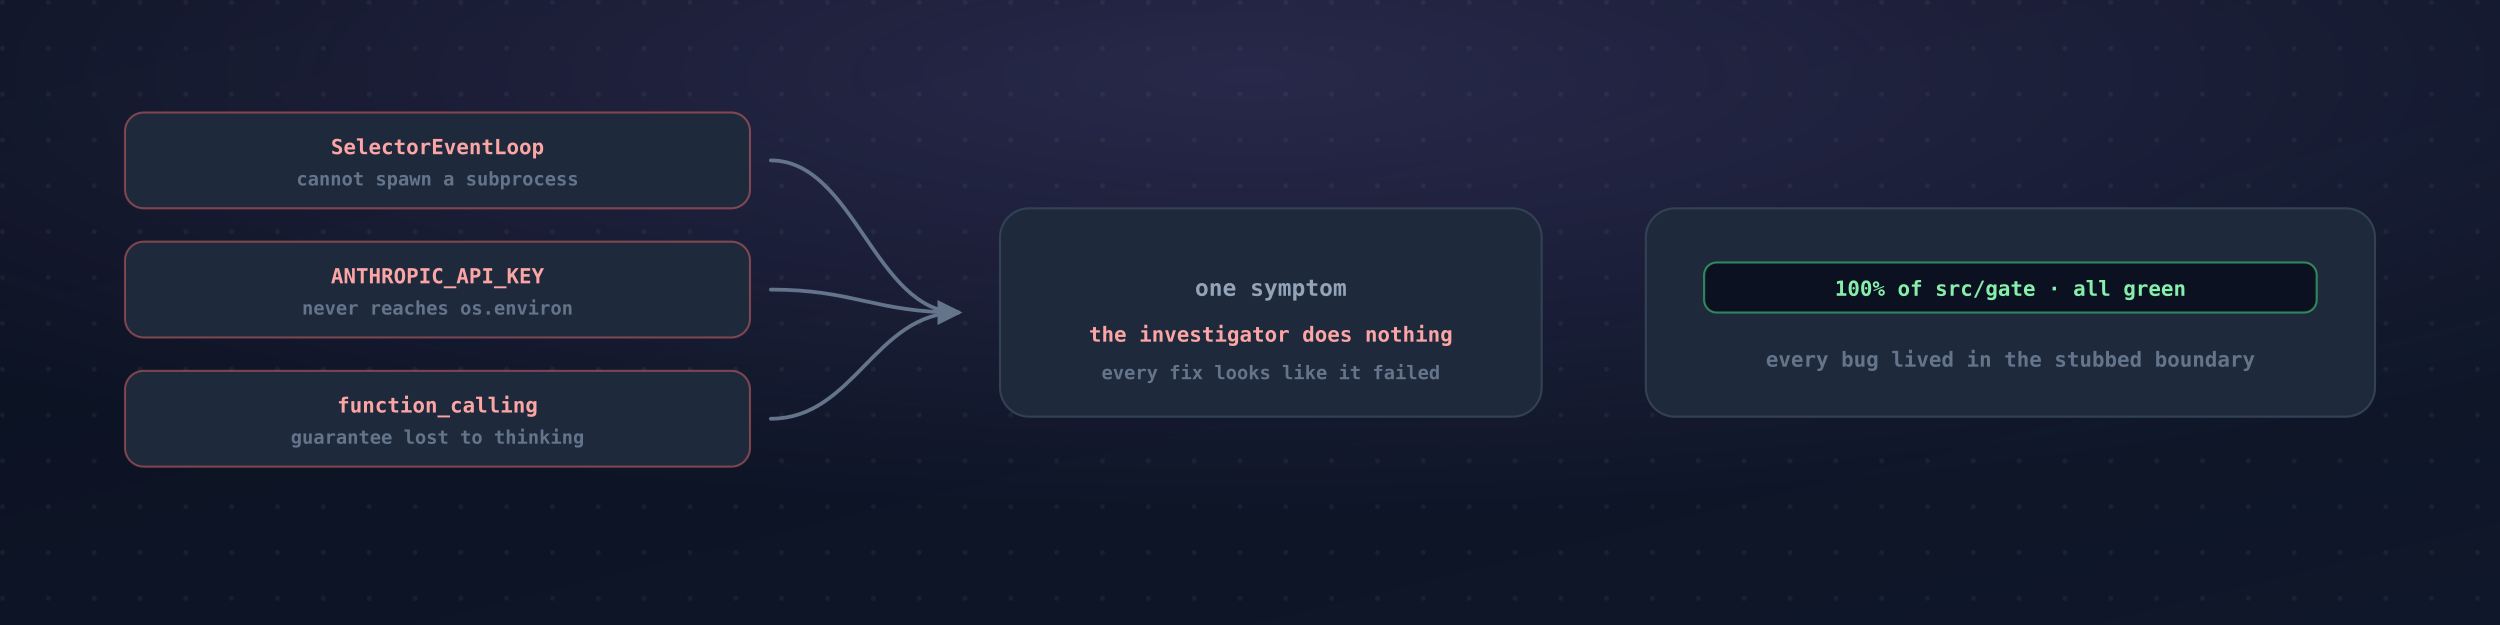
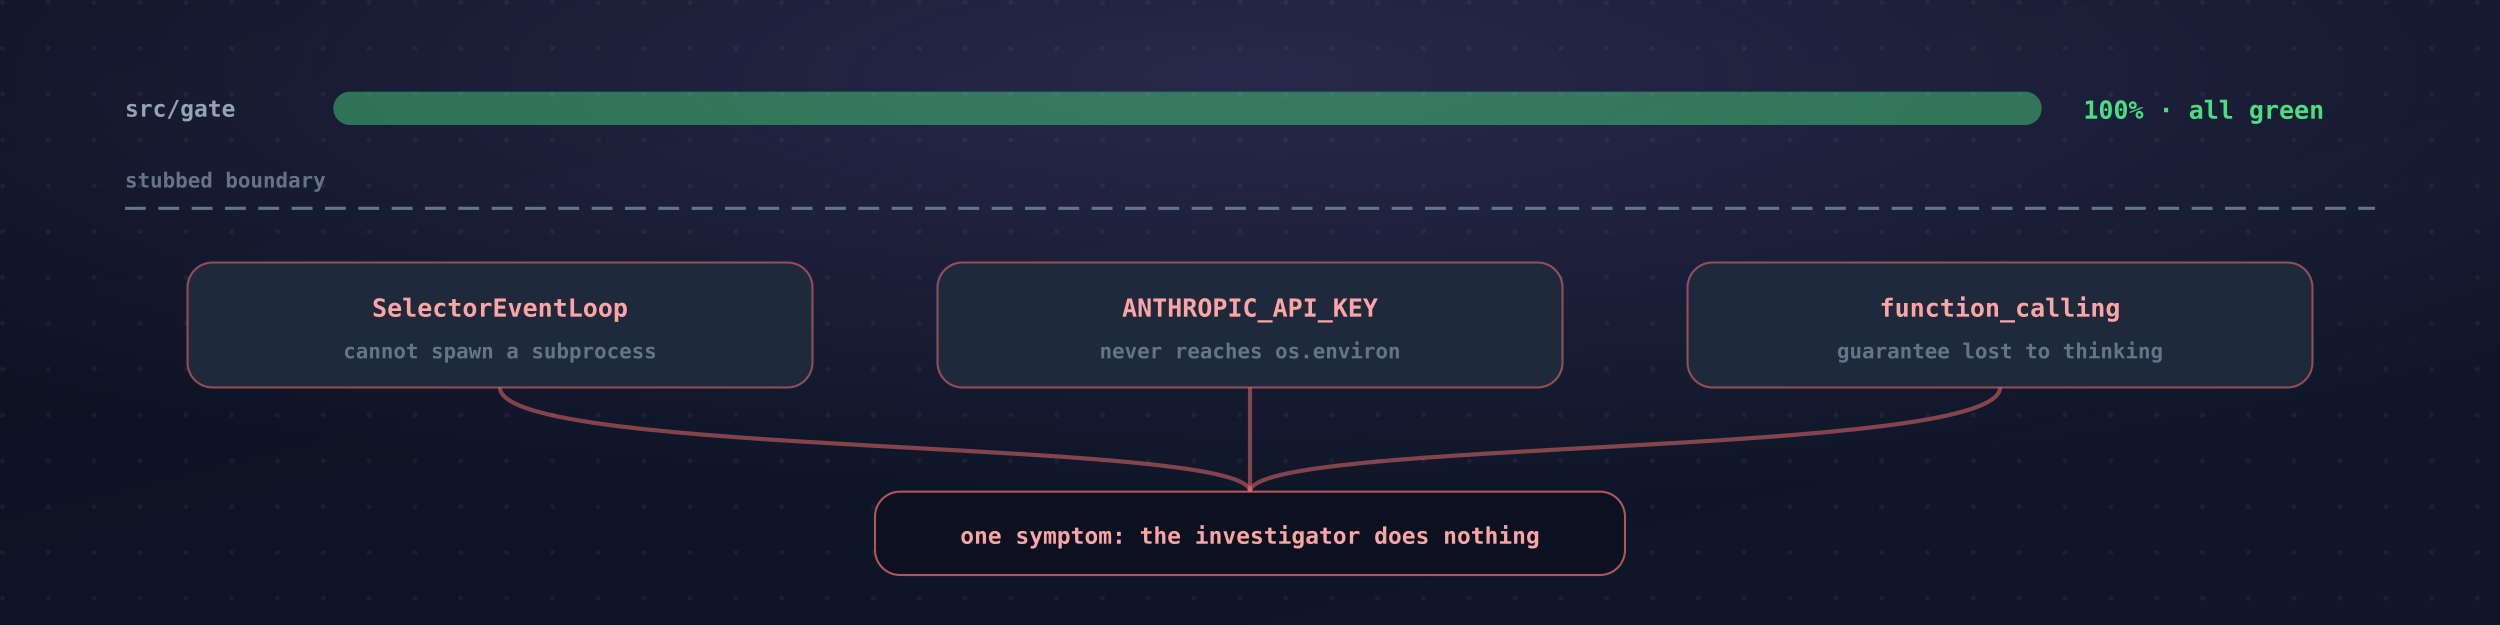
- <svg xmlns="http://www.w3.org/2000/svg" viewBox="0 0 1200 300" role="img" aria-label="Three separate faults — an event loop, a missing API key, and a lost structured-output guarantee — all producing the same silently broken sub-agent">
+ <svg xmlns="http://www.w3.org/2000/svg" viewBox="0 0 1200 300" role="img" aria-label="Three separate faults, an event loop, a missing API key, and a lost structured-output guarantee, all producing the same silently broken sub-agent">
  <defs>
    <linearGradient id="bg" x1="0" y1="0" x2="1" y2="1">
      <stop offset="0" stop-color="#0b1120" />
      <stop offset="1" stop-color="#0f172a" />
    </linearGradient>
    <radialGradient id="glow" cx="0.5" cy="0.12" r="0.7">
      <stop offset="0" stop-color="#a78bfa" stop-opacity="0.18" />
      <stop offset="1" stop-color="#a78bfa" stop-opacity="0" />
    </radialGradient>
    <pattern id="dots" width="22" height="22" patternUnits="userSpaceOnUse">
      <circle cx="1.2" cy="1.2" r="1.2" fill="#f8fafc" fill-opacity="0.05" />
    </pattern>
  </defs>
  <rect width="1200" height="300" fill="url(#bg)" />
  <rect width="1200" height="300" fill="url(#dots)" />
  <rect width="1200" height="300" fill="url(#glow)" />
-   <g font-family="ui-monospace, SFMono-Regular, Menlo, monospace" font-size="14" font-weight="600" fill="#94a3b8" text-anchor="middle">
-     <g transform="translate(60 54)">
-       <g transform="translate(0 0)">
-         <rect width="300" height="46" rx="9" fill="#1e293b" stroke="#f87171" stroke-opacity="0.45" />
-         <text x="150" y="20" font-size="10" fill="#fca5a5">SelectorEventLoop</text>
-         <text x="150" y="35" font-size="9" fill="#64748b">cannot spawn a subprocess</text>
-       </g>
-       <g transform="translate(0 62)">
-         <rect width="300" height="46" rx="9" fill="#1e293b" stroke="#f87171" stroke-opacity="0.45" />
-         <text x="150" y="20" font-size="10" fill="#fca5a5">ANTHROPIC_API_KEY</text>
-         <text x="150" y="35" font-size="9" fill="#64748b">never reaches os.environ</text>
-       </g>
-       <g transform="translate(0 124)">
-         <rect width="300" height="46" rx="9" fill="#1e293b" stroke="#f87171" stroke-opacity="0.45" />
-         <text x="150" y="20" font-size="10" fill="#fca5a5">function_calling</text>
-         <text x="150" y="35" font-size="9" fill="#64748b">guarantee lost to thinking</text>
-       </g>
-     </g>
-     <g stroke="#64748b" stroke-width="1.8" fill="none" stroke-linecap="round">
-       <path d="M370 77 C 410 77, 420 150, 460 150" />
-       <path d="M370 139 C 410 139, 420 150, 460 150" />
-       <path d="M370 201 C 410 201, 420 150, 460 150" />
-     </g>
-     <path d="M462 150 l-12 -6 l0 12 z" fill="#64748b" />
-     <g transform="translate(480 100)">
-       <rect width="260" height="100" rx="14" fill="#1e293b" stroke="#334155" />
-       <text x="130" y="42" font-size="11" fill="#94a3b8">one symptom</text>
-       <text x="130" y="64" font-size="10" fill="#fca5a5">the investigator does nothing</text>
-       <text x="130" y="82" font-size="9" fill="#64748b">every fix looks like it failed</text>
-     </g>
-     <g transform="translate(790 100)">
-       <rect width="350" height="100" rx="14" fill="#1e293b" stroke="#334155" />
-       <g transform="translate(28 26)">
-         <rect width="294" height="24" rx="6" fill="#0b1120" stroke="#4ade80" stroke-opacity="0.55" />
-         <text x="147" y="16" font-size="10" fill="#86efac">100% of src/gate · all green</text>
-       </g>
-       <text x="175" y="76" font-size="10" fill="#64748b">every bug lived in the stubbed boundary</text>
-     </g>
+   <g font-family="ui-monospace, SFMono-Regular, Menlo, monospace" font-weight="600" text-anchor="middle">
+     <text x="60" y="56" font-size="11" fill="#94a3b8" text-anchor="start">src/gate</text>
+     <rect x="160" y="44" width="820" height="16" rx="8" fill="#4ade80" fill-opacity="0.45" />
+     <text x="1000" y="57" font-size="12" fill="#4ade80" text-anchor="start">100% · all green</text>
+     <line x1="60" y1="100" x2="1140" y2="100" stroke="#64748b" stroke-width="1.5" stroke-dasharray="10 6" />
+     <text x="60" y="90" font-size="10" fill="#64748b" text-anchor="start">stubbed boundary</text>
+     <rect x="90" y="126" width="300" height="60" rx="12" fill="#1e293b" stroke="#f87171" stroke-opacity="0.55" />
+     <text x="240" y="152" font-size="12" fill="#fca5a5">SelectorEventLoop</text>
+     <text x="240" y="172" font-size="10" fill="#64748b">cannot spawn a subprocess</text>
+     <path d="M240 186 C 240 220, 600 210, 600 236" fill="none" stroke="#f87171" stroke-opacity="0.5" stroke-width="2" />
+     <rect x="450" y="126" width="300" height="60" rx="12" fill="#1e293b" stroke="#f87171" stroke-opacity="0.55" />
+     <text x="600" y="152" font-size="12" fill="#fca5a5">ANTHROPIC_API_KEY</text>
+     <text x="600" y="172" font-size="10" fill="#64748b">never reaches os.environ</text>
+     <path d="M600 186 C 600 220, 600 210, 600 236" fill="none" stroke="#f87171" stroke-opacity="0.5" stroke-width="2" />
+     <rect x="810" y="126" width="300" height="60" rx="12" fill="#1e293b" stroke="#f87171" stroke-opacity="0.55" />
+     <text x="960" y="152" font-size="12" fill="#fca5a5">function_calling</text>
+     <text x="960" y="172" font-size="10" fill="#64748b">guarantee lost to thinking</text>
+     <path d="M960 186 C 960 220, 600 210, 600 236" fill="none" stroke="#f87171" stroke-opacity="0.5" stroke-width="2" />
+     <rect x="420" y="236" width="360" height="40" rx="12" fill="#0b1120" stroke="#f87171" stroke-opacity="0.7" />
+     <text x="600" y="261" font-size="11" fill="#fca5a5">one symptom: the investigator does nothing</text>
  </g>
</svg>
